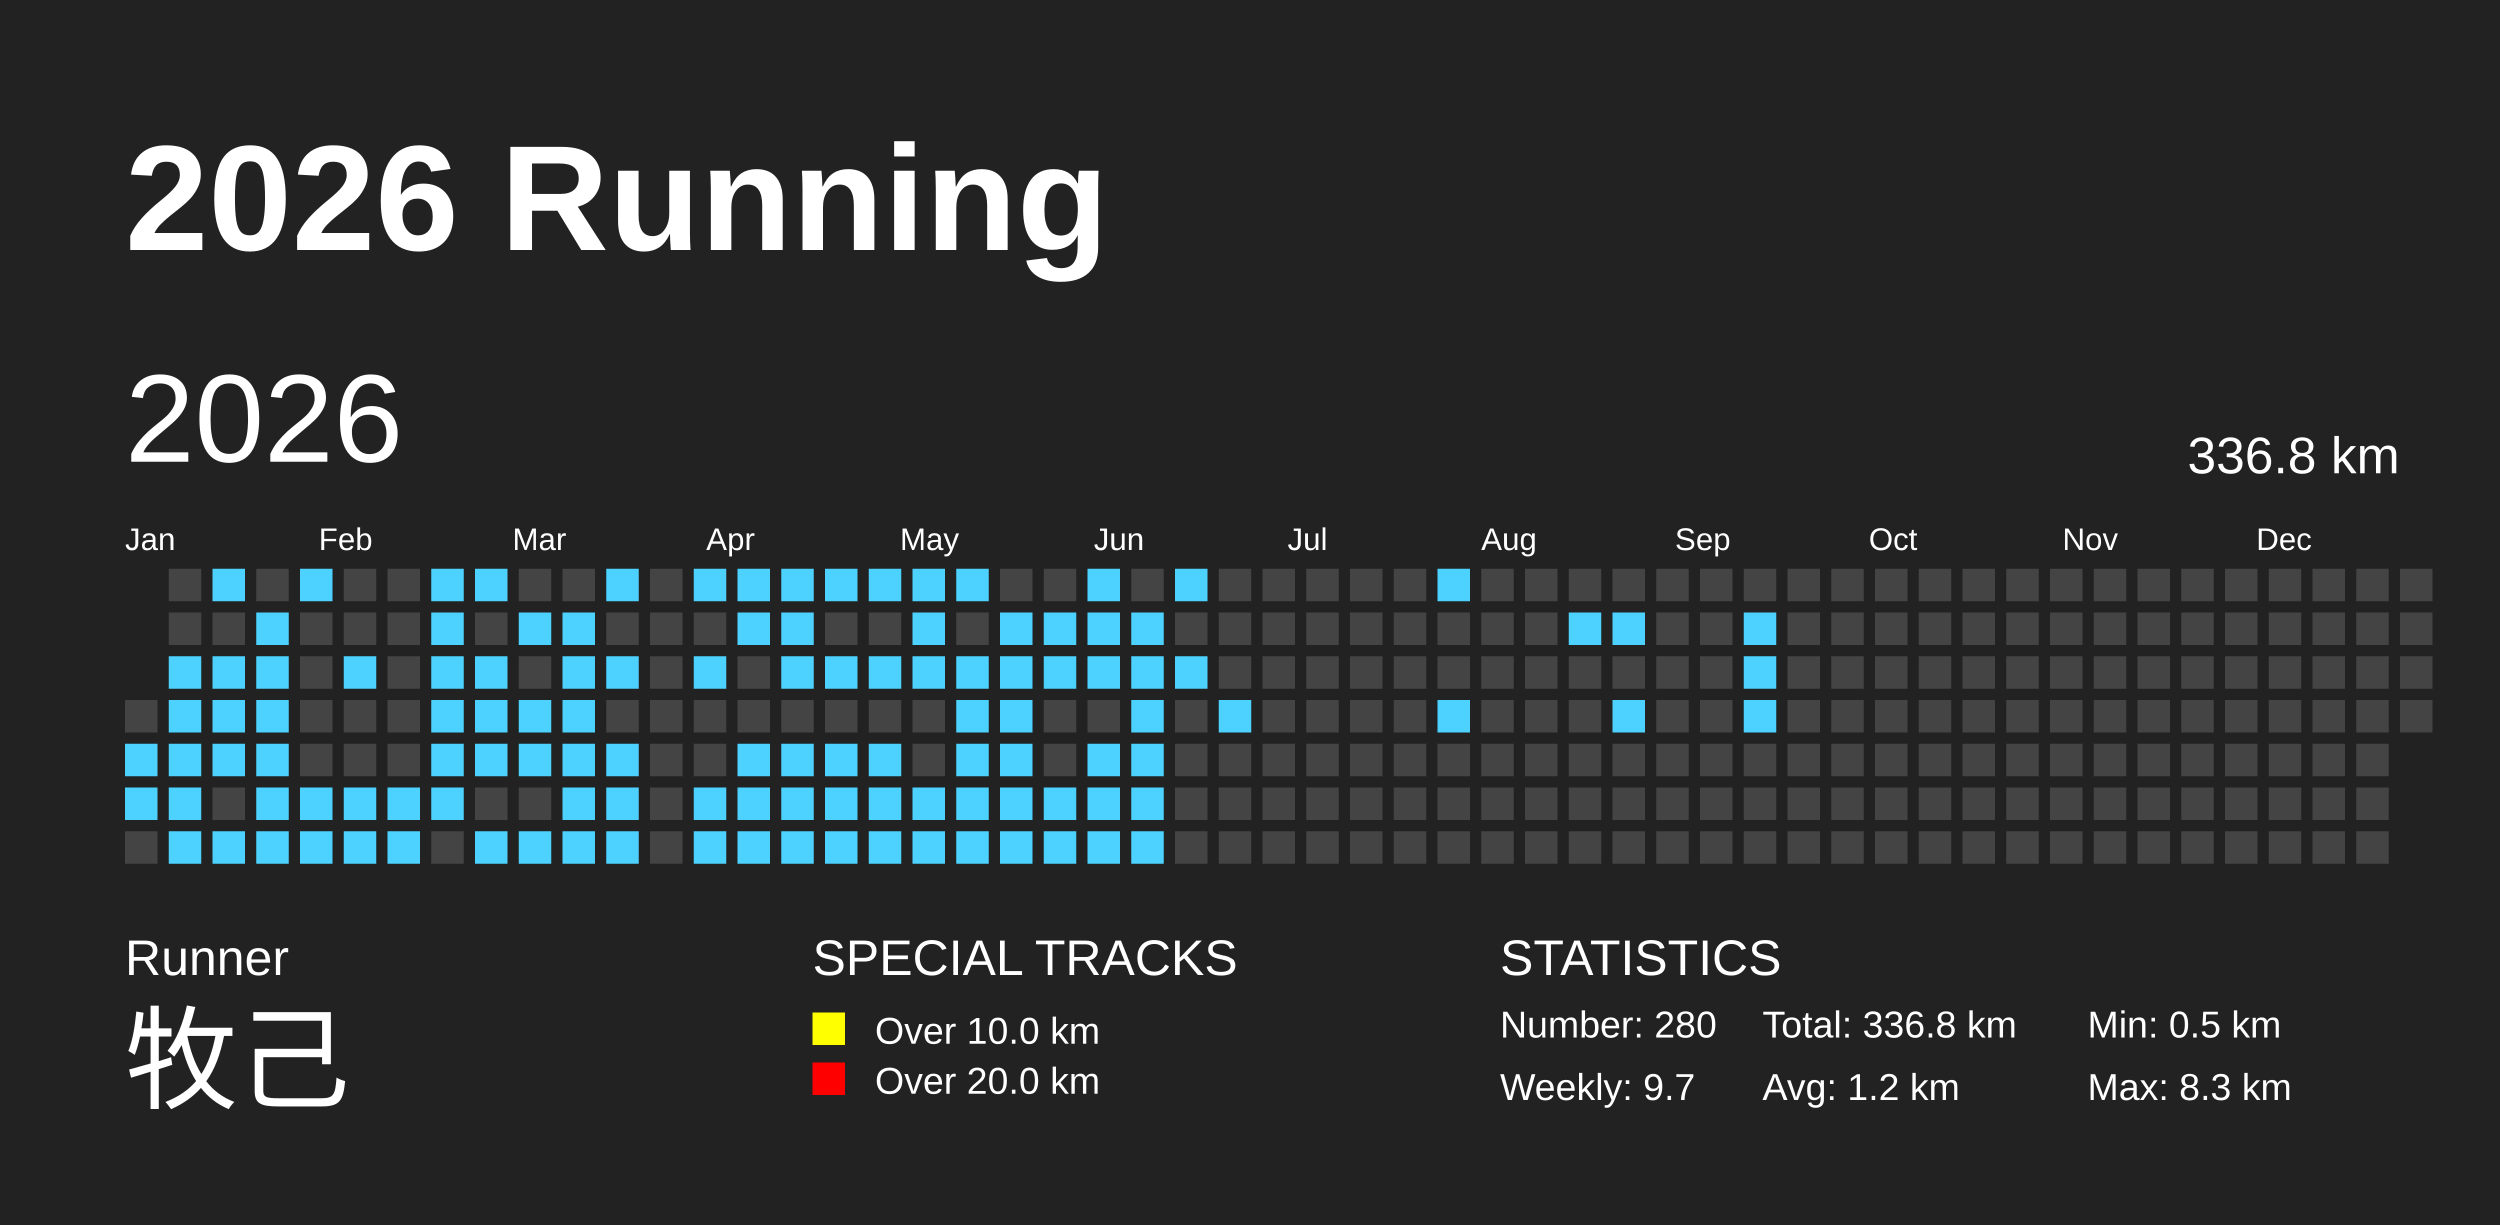
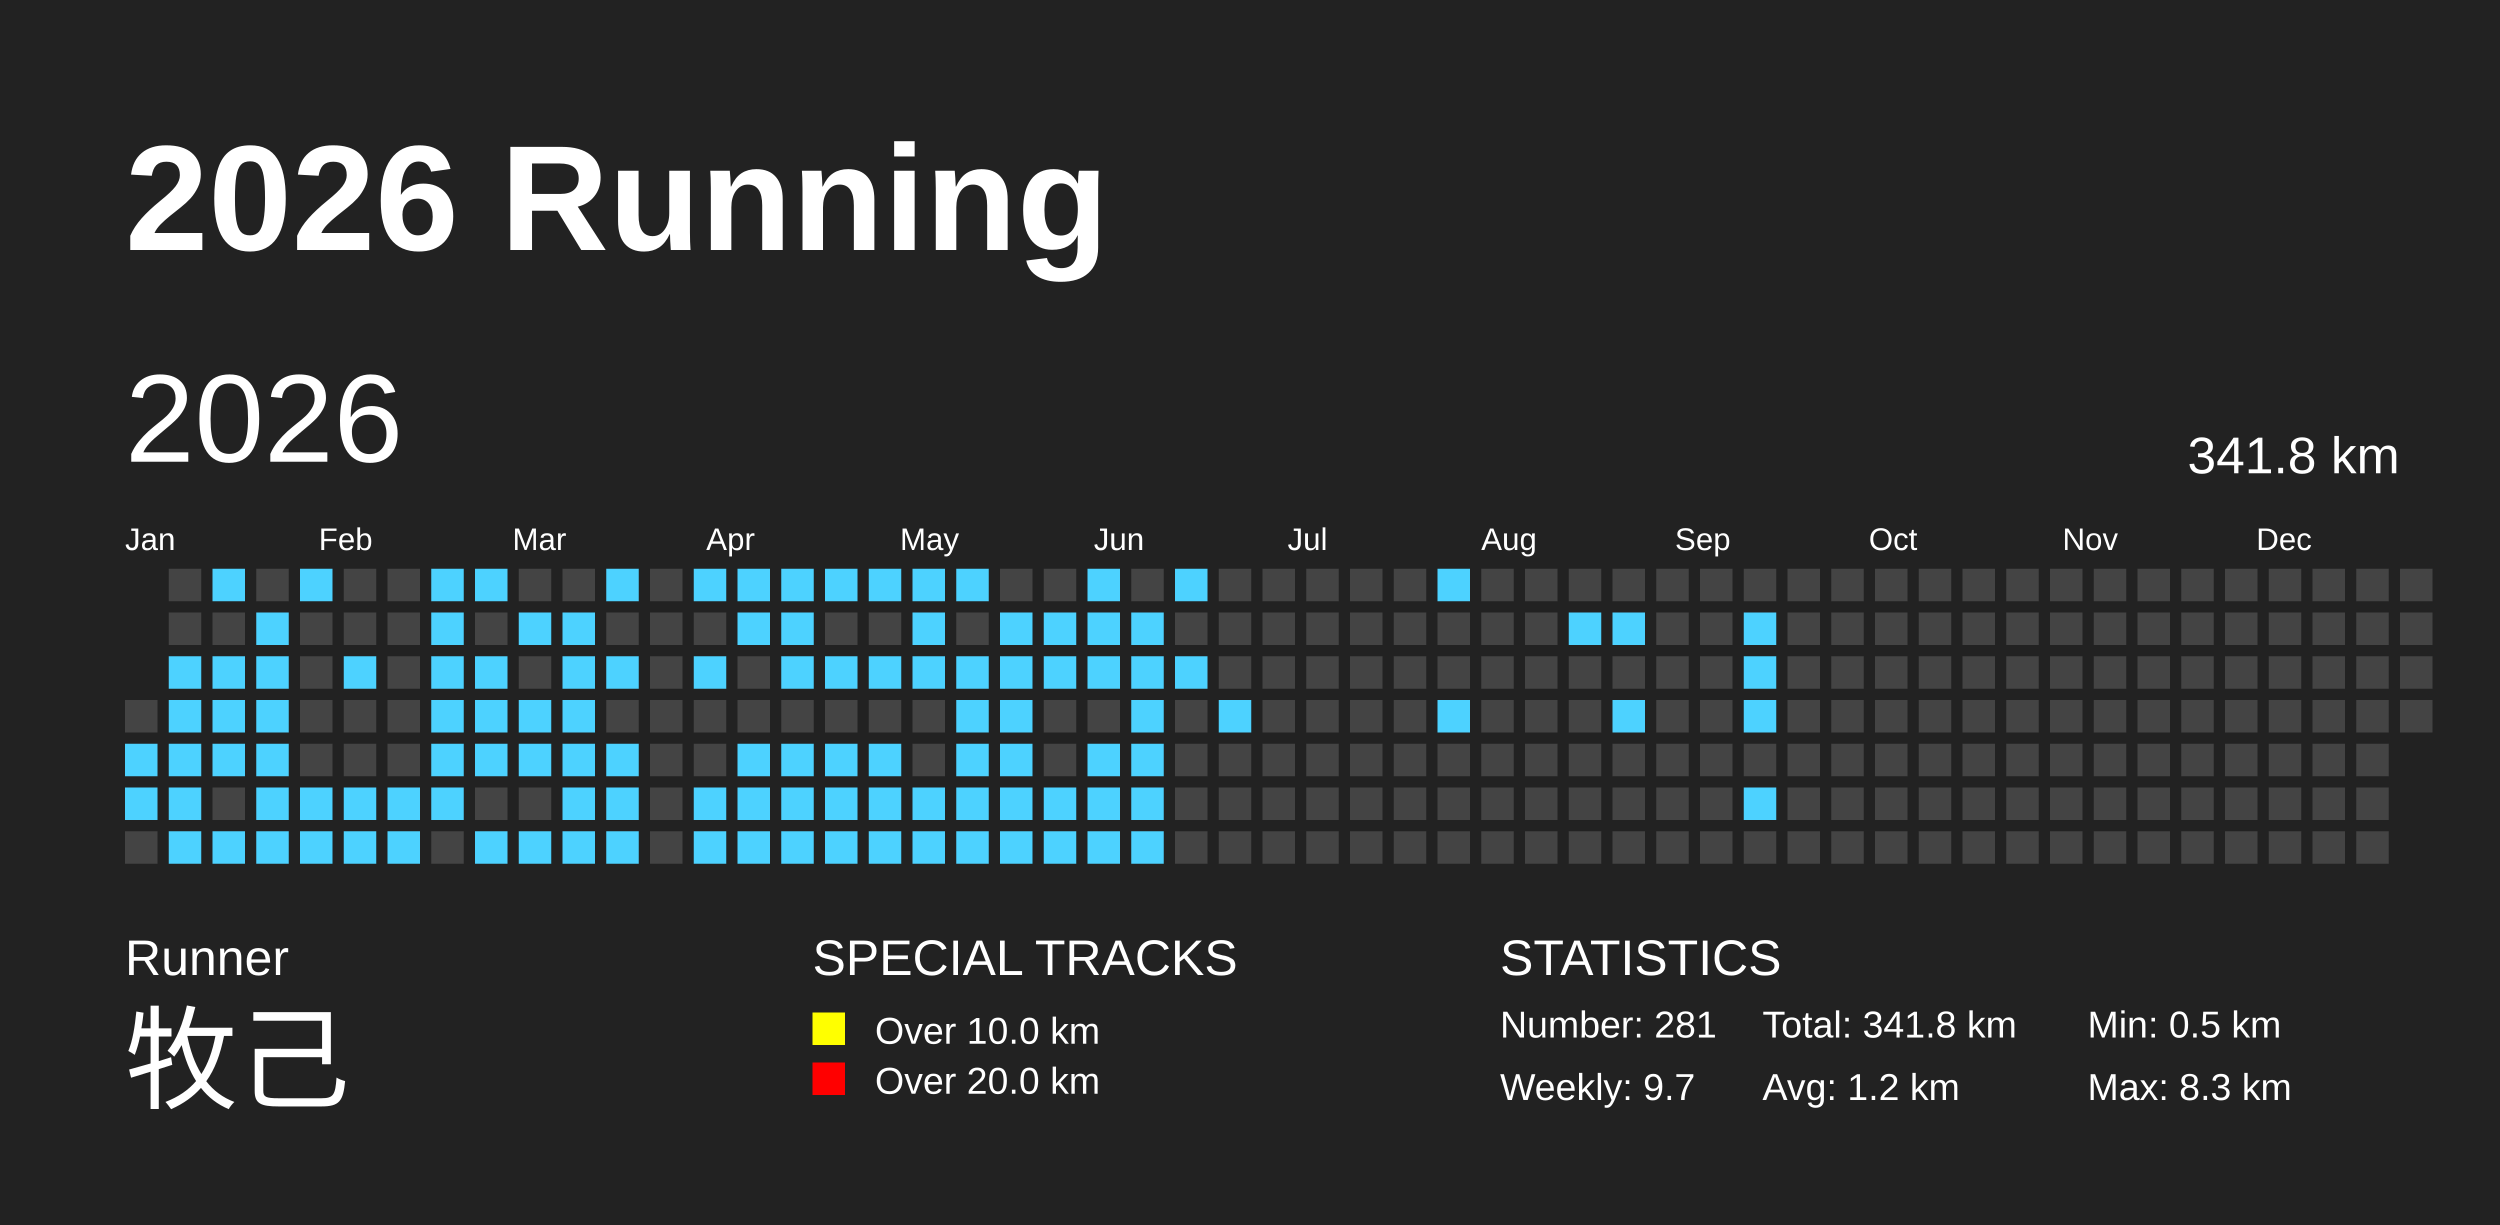
<svg xmlns="http://www.w3.org/2000/svg" baseProfile="full" height="98mm" version="1.1" viewBox="0,0,200,98" width="200mm">
  <defs>
    <pattern height="2" id="indoor-stripe" patternUnits="userSpaceOnUse" width="2">
      <line stroke="white" stroke-opacity="0.45" stroke-width="0.5" x1="0" x2="2" y1="2" y2="0" />
    </pattern>
  </defs>
  <rect fill="#222222" height="98" width="200" x="0" y="0" />
  <text fill="#FFFFFF" style="font-size:12px; font-family:Arial; font-weight:bold;" x="10" y="20">2026 Running</text>
  <text fill="#FFFFFF" style="font-size:4px; font-family:Arial" x="10" y="78">Runner</text>
  <text fill="#FFFFFF" style="font-size:9px; font-family:Arial" x="10" y="88">牧己</text>
  <text fill="#FFFFFF" style="font-size:4px; font-family:Arial" x="65" y="78">SPECIAL TRACKS</text>
  <rect fill="yellow" height="2.6" width="2.6" x="65" y="81" />
  <text fill="#FFFFFF" style="font-size:3px; font-family:Arial" x="70" y="83.5">Over 10.0 km</text>
  <rect fill="red" height="2.6" width="2.6" x="65" y="85" />
  <text fill="#FFFFFF" style="font-size:3px; font-family:Arial" x="70" y="87.5">Over 20.0 km</text>
  <text fill="#FFFFFF" style="font-size:4px; font-family:Arial" x="120" y="78">STATISTICS</text>
-   <text fill="#FFFFFF" style="font-size:3px; font-family:Arial" x="120" y="83">Number: 280</text>
+   <text fill="#FFFFFF" style="font-size:3px; font-family:Arial" x="120" y="83">Number: 281</text>
  <text fill="#FFFFFF" style="font-size:3px; font-family:Arial" x="120" y="88">Weekly: 9.7</text>
-   <text fill="#FFFFFF" style="font-size:3px; font-family:Arial" x="141" y="83">Total: 336.8 km</text>
+   <text fill="#FFFFFF" style="font-size:3px; font-family:Arial" x="141" y="83">Total: 341.8 km</text>
  <text fill="#FFFFFF" style="font-size:3px; font-family:Arial" x="141" y="88">Avg: 1.2 km</text>
  <text fill="#FFFFFF" style="font-size:3px; font-family:Arial" x="167" y="83">Min: 0.5 km</text>
  <text fill="#FFFFFF" style="font-size:3px; font-family:Arial" x="167" y="88">Max: 8.3 km</text>
  <text dominant-baseline="hanging" fill="#FFFFFF" style="font-size:10.0px; font-family:Arial;" x="10" y="30">2026</text>
-   <text dominant-baseline="hanging" fill="#FFFFFF" style="font-size:4.125px; font-family:Arial;" x="175" y="35">336.8 km</text>
+   <text dominant-baseline="hanging" fill="#FFFFFF" style="font-size:4.125px; font-family:Arial;" x="175" y="35">341.8 km</text>
  <text fill="#FFFFFF" style="font-size:2.5px; font-family:Arial" x="10.0" y="44">Jan</text>
  <text fill="#FFFFFF" style="font-size:2.5px; font-family:Arial" x="25.5" y="44">Feb</text>
  <text fill="#FFFFFF" style="font-size:2.5px; font-family:Arial" x="41.0" y="44">Mar</text>
  <text fill="#FFFFFF" style="font-size:2.5px; font-family:Arial" x="56.5" y="44">Apr</text>
  <text fill="#FFFFFF" style="font-size:2.5px; font-family:Arial" x="72.0" y="44">May</text>
  <text fill="#FFFFFF" style="font-size:2.5px; font-family:Arial" x="87.5" y="44">Jun</text>
  <text fill="#FFFFFF" style="font-size:2.5px; font-family:Arial" x="103.0" y="44">Jul</text>
  <text fill="#FFFFFF" style="font-size:2.5px; font-family:Arial" x="118.5" y="44">Aug</text>
  <text fill="#FFFFFF" style="font-size:2.5px; font-family:Arial" x="134.0" y="44">Sep</text>
  <text fill="#FFFFFF" style="font-size:2.5px; font-family:Arial" x="149.5" y="44">Oct</text>
  <text fill="#FFFFFF" style="font-size:2.5px; font-family:Arial" x="165.0" y="44">Nov</text>
  <text fill="#FFFFFF" style="font-size:2.5px; font-family:Arial" x="180.5" y="44">Dec</text>
  <rect fill="#444444" height="2.6" width="2.6" x="10.0" y="56.0" />
  <rect fill="#4DD2FF" height="2.6" width="2.6" x="10.0" y="59.5" />
  <rect fill="#4DD2FF" height="2.6" width="2.6" x="10.0" y="63.0" />
  <rect fill="#444444" height="2.6" width="2.6" x="10.0" y="66.5" />
  <rect fill="#444444" height="2.6" width="2.6" x="13.5" y="45.5" />
  <rect fill="#444444" height="2.6" width="2.6" x="13.5" y="49.0" />
  <rect fill="#4DD2FF" height="2.6" width="2.6" x="13.5" y="52.5" />
  <rect fill="#4DD2FF" height="2.6" width="2.6" x="13.5" y="56.0" />
  <rect fill="#4DD2FF" height="2.6" width="2.6" x="13.5" y="59.5" />
  <rect fill="#4DD2FF" height="2.6" width="2.6" x="13.5" y="63.0" />
  <rect fill="#4DD2FF" height="2.6" width="2.6" x="13.5" y="66.5" />
  <rect fill="#4DD2FF" height="2.6" width="2.6" x="17.0" y="45.5" />
  <rect fill="#444444" height="2.6" width="2.6" x="17.0" y="49.0" />
  <rect fill="#4DD2FF" height="2.6" width="2.6" x="17.0" y="52.5" />
  <rect fill="#4DD2FF" height="2.6" width="2.6" x="17.0" y="56.0" />
  <rect fill="#4DD2FF" height="2.6" width="2.6" x="17.0" y="59.5" />
  <rect fill="#444444" height="2.6" width="2.6" x="17.0" y="63.0" />
  <rect fill="#4DD2FF" height="2.6" width="2.6" x="17.0" y="66.5" />
  <rect fill="#444444" height="2.6" width="2.6" x="20.5" y="45.5" />
  <rect fill="#4DD2FF" height="2.6" width="2.6" x="20.5" y="49.0" />
  <rect fill="#4DD2FF" height="2.6" width="2.6" x="20.5" y="52.5" />
  <rect fill="#4DD2FF" height="2.6" width="2.6" x="20.5" y="56.0" />
  <rect fill="#4DD2FF" height="2.6" width="2.6" x="20.5" y="59.5" />
  <rect fill="#4DD2FF" height="2.6" width="2.6" x="20.5" y="63.0" />
  <rect fill="#4DD2FF" height="2.6" width="2.6" x="20.5" y="66.5" />
  <rect fill="#4DD2FF" height="2.6" width="2.6" x="24.0" y="45.5" />
  <rect fill="#444444" height="2.6" width="2.6" x="24.0" y="49.0" />
  <rect fill="#444444" height="2.6" width="2.6" x="24.0" y="52.5" />
  <rect fill="#444444" height="2.6" width="2.6" x="24.0" y="56.0" />
  <rect fill="#444444" height="2.6" width="2.6" x="24.0" y="59.5" />
  <rect fill="#4DD2FF" height="2.6" width="2.6" x="24.0" y="63.0" />
  <rect fill="#4DD2FF" height="2.6" width="2.6" x="24.0" y="66.5" />
  <rect fill="#444444" height="2.6" width="2.6" x="27.5" y="45.5" />
  <rect fill="#444444" height="2.6" width="2.6" x="27.5" y="49.0" />
  <rect fill="#4DD2FF" height="2.6" width="2.6" x="27.5" y="52.5" />
  <rect fill="#444444" height="2.6" width="2.6" x="27.5" y="56.0" />
  <rect fill="#444444" height="2.6" width="2.6" x="27.5" y="59.5" />
  <rect fill="#4DD2FF" height="2.6" width="2.6" x="27.5" y="63.0" />
  <rect fill="#4DD2FF" height="2.6" width="2.6" x="27.5" y="66.5" />
  <rect fill="#444444" height="2.6" width="2.6" x="31.0" y="45.5" />
  <rect fill="#444444" height="2.6" width="2.6" x="31.0" y="49.0" />
  <rect fill="#444444" height="2.6" width="2.6" x="31.0" y="52.5" />
  <rect fill="#444444" height="2.6" width="2.6" x="31.0" y="56.0" />
  <rect fill="#444444" height="2.6" width="2.6" x="31.0" y="59.5" />
  <rect fill="#4DD2FF" height="2.6" width="2.6" x="31.0" y="63.0" />
  <rect fill="#4DD2FF" height="2.6" width="2.6" x="31.0" y="66.5" />
  <rect fill="#4DD2FF" height="2.6" width="2.6" x="34.5" y="45.5" />
  <rect fill="#4DD2FF" height="2.6" width="2.6" x="34.5" y="49.0" />
  <rect fill="#4DD2FF" height="2.6" width="2.6" x="34.5" y="52.5" />
  <rect fill="#4DD2FF" height="2.6" width="2.6" x="34.5" y="56.0" />
  <rect fill="#4DD2FF" height="2.6" width="2.6" x="34.5" y="59.5" />
  <rect fill="#4DD2FF" height="2.6" width="2.6" x="34.5" y="63.0" />
  <rect fill="#444444" height="2.6" width="2.6" x="34.5" y="66.5" />
  <rect fill="#4DD2FF" height="2.6" width="2.6" x="38.0" y="45.5" />
  <rect fill="#444444" height="2.6" width="2.6" x="38.0" y="49.0" />
  <rect fill="#4DD2FF" height="2.6" width="2.6" x="38.0" y="52.5" />
  <rect fill="#4DD2FF" height="2.6" width="2.6" x="38.0" y="56.0" />
  <rect fill="#4DD2FF" height="2.6" width="2.6" x="38.0" y="59.5" />
  <rect fill="#444444" height="2.6" width="2.6" x="38.0" y="63.0" />
  <rect fill="#4DD2FF" height="2.6" width="2.6" x="38.0" y="66.5" />
  <rect fill="#444444" height="2.6" width="2.6" x="41.5" y="45.5" />
  <rect fill="#4DD2FF" height="2.6" width="2.6" x="41.5" y="49.0" />
  <rect fill="#444444" height="2.6" width="2.6" x="41.5" y="52.5" />
  <rect fill="#4DD2FF" height="2.6" width="2.6" x="41.5" y="56.0" />
  <rect fill="#4DD2FF" height="2.6" width="2.6" x="41.5" y="59.5" />
  <rect fill="#444444" height="2.6" width="2.6" x="41.5" y="63.0" />
  <rect fill="#4DD2FF" height="2.6" width="2.6" x="41.5" y="66.5" />
  <rect fill="#444444" height="2.6" width="2.6" x="45.0" y="45.5" />
  <rect fill="#4DD2FF" height="2.6" width="2.6" x="45.0" y="49.0" />
  <rect fill="#4DD2FF" height="2.6" width="2.6" x="45.0" y="52.5" />
  <rect fill="#4DD2FF" height="2.6" width="2.6" x="45.0" y="56.0" />
  <rect fill="#4DD2FF" height="2.6" width="2.6" x="45.0" y="59.5" />
  <rect fill="#4DD2FF" height="2.6" width="2.6" x="45.0" y="63.0" />
  <rect fill="#4DD2FF" height="2.6" width="2.6" x="45.0" y="66.5" />
  <rect fill="#4DD2FF" height="2.6" width="2.6" x="48.5" y="45.5" />
  <rect fill="#444444" height="2.6" width="2.6" x="48.5" y="49.0" />
  <rect fill="#4DD2FF" height="2.6" width="2.6" x="48.5" y="52.5" />
  <rect fill="#444444" height="2.6" width="2.6" x="48.5" y="56.0" />
  <rect fill="#4DD2FF" height="2.6" width="2.6" x="48.5" y="59.5" />
  <rect fill="#4DD2FF" height="2.6" width="2.6" x="48.5" y="63.0" />
  <rect fill="#4DD2FF" height="2.6" width="2.6" x="48.5" y="66.5" />
  <rect fill="#444444" height="2.6" width="2.6" x="52.0" y="45.5" />
  <rect fill="#444444" height="2.6" width="2.6" x="52.0" y="49.0" />
  <rect fill="#444444" height="2.6" width="2.6" x="52.0" y="52.5" />
  <rect fill="#444444" height="2.6" width="2.6" x="52.0" y="56.0" />
  <rect fill="#444444" height="2.6" width="2.6" x="52.0" y="59.5" />
  <rect fill="#444444" height="2.6" width="2.6" x="52.0" y="63.0" />
  <rect fill="#444444" height="2.6" width="2.6" x="52.0" y="66.5" />
  <rect fill="#4DD2FF" height="2.6" width="2.6" x="55.5" y="45.5" />
  <rect fill="#444444" height="2.6" width="2.6" x="55.5" y="49.0" />
  <rect fill="#4DD2FF" height="2.6" width="2.6" x="55.5" y="52.5" />
  <rect fill="#444444" height="2.6" width="2.6" x="55.5" y="56.0" />
  <rect fill="#444444" height="2.6" width="2.6" x="55.5" y="59.5" />
  <rect fill="#4DD2FF" height="2.6" width="2.6" x="55.5" y="63.0" />
  <rect fill="#4DD2FF" height="2.6" width="2.6" x="55.5" y="66.5" />
  <rect fill="#4DD2FF" height="2.6" width="2.6" x="59.0" y="45.5" />
  <rect fill="#4DD2FF" height="2.6" width="2.6" x="59.0" y="49.0" />
  <rect fill="#444444" height="2.6" width="2.6" x="59.0" y="52.5" />
  <rect fill="#444444" height="2.6" width="2.6" x="59.0" y="56.0" />
  <rect fill="#4DD2FF" height="2.6" width="2.6" x="59.0" y="59.5" />
  <rect fill="#4DD2FF" height="2.6" width="2.6" x="59.0" y="63.0" />
  <rect fill="#4DD2FF" height="2.6" width="2.6" x="59.0" y="66.5" />
  <rect fill="#4DD2FF" height="2.6" width="2.6" x="62.5" y="45.5" />
  <rect fill="#4DD2FF" height="2.6" width="2.6" x="62.5" y="49.0" />
  <rect fill="#4DD2FF" height="2.6" width="2.6" x="62.5" y="52.5" />
  <rect fill="#444444" height="2.6" width="2.6" x="62.5" y="56.0" />
  <rect fill="#4DD2FF" height="2.6" width="2.6" x="62.5" y="59.5" />
  <rect fill="#4DD2FF" height="2.6" width="2.6" x="62.5" y="63.0" />
  <rect fill="#4DD2FF" height="2.6" width="2.6" x="62.5" y="66.5" />
  <rect fill="#4DD2FF" height="2.6" width="2.6" x="66.0" y="45.5" />
  <rect fill="#444444" height="2.6" width="2.6" x="66.0" y="49.0" />
  <rect fill="#4DD2FF" height="2.6" width="2.6" x="66.0" y="52.5" />
  <rect fill="#444444" height="2.6" width="2.6" x="66.0" y="56.0" />
  <rect fill="#4DD2FF" height="2.6" width="2.6" x="66.0" y="59.5" />
  <rect fill="#4DD2FF" height="2.6" width="2.6" x="66.0" y="63.0" />
  <rect fill="#4DD2FF" height="2.6" width="2.6" x="66.0" y="66.5" />
  <rect fill="#4DD2FF" height="2.6" width="2.6" x="69.5" y="45.5" />
  <rect fill="#444444" height="2.6" width="2.6" x="69.5" y="49.0" />
  <rect fill="#4DD2FF" height="2.6" width="2.6" x="69.5" y="52.5" />
  <rect fill="#444444" height="2.6" width="2.6" x="69.5" y="56.0" />
  <rect fill="#4DD2FF" height="2.6" width="2.6" x="69.5" y="59.5" />
  <rect fill="#4DD2FF" height="2.6" width="2.6" x="69.5" y="63.0" />
  <rect fill="#4DD2FF" height="2.6" width="2.6" x="69.5" y="66.5" />
  <rect fill="#4DD2FF" height="2.6" width="2.6" x="73.0" y="45.5" />
  <rect fill="#4DD2FF" height="2.6" width="2.6" x="73.0" y="49.0" />
  <rect fill="#4DD2FF" height="2.6" width="2.6" x="73.0" y="52.5" />
  <rect fill="#444444" height="2.6" width="2.6" x="73.0" y="56.0" />
  <rect fill="#444444" height="2.6" width="2.6" x="73.0" y="59.5" />
  <rect fill="#4DD2FF" height="2.6" width="2.6" x="73.0" y="63.0" />
  <rect fill="#4DD2FF" height="2.6" width="2.6" x="73.0" y="66.5" />
  <rect fill="#4DD2FF" height="2.6" width="2.6" x="76.5" y="45.5" />
  <rect fill="#444444" height="2.6" width="2.6" x="76.5" y="49.0" />
  <rect fill="#4DD2FF" height="2.6" width="2.6" x="76.5" y="52.5" />
  <rect fill="#4DD2FF" height="2.6" width="2.6" x="76.5" y="56.0" />
  <rect fill="#4DD2FF" height="2.6" width="2.6" x="76.5" y="59.5" />
  <rect fill="#4DD2FF" height="2.6" width="2.6" x="76.5" y="63.0" />
  <rect fill="#4DD2FF" height="2.6" width="2.6" x="76.5" y="66.5" />
  <rect fill="#444444" height="2.6" width="2.6" x="80.0" y="45.5" />
  <rect fill="#4DD2FF" height="2.6" width="2.6" x="80.0" y="49.0" />
  <rect fill="#4DD2FF" height="2.6" width="2.6" x="80.0" y="52.5" />
  <rect fill="#4DD2FF" height="2.6" width="2.6" x="80.0" y="56.0" />
  <rect fill="#4DD2FF" height="2.6" width="2.6" x="80.0" y="59.5" />
  <rect fill="#4DD2FF" height="2.6" width="2.6" x="80.0" y="63.0" />
  <rect fill="#4DD2FF" height="2.6" width="2.6" x="80.0" y="66.5" />
  <rect fill="#444444" height="2.6" width="2.6" x="83.5" y="45.5" />
  <rect fill="#4DD2FF" height="2.6" width="2.6" x="83.5" y="49.0" />
  <rect fill="#4DD2FF" height="2.6" width="2.6" x="83.5" y="52.5" />
  <rect fill="#444444" height="2.6" width="2.6" x="83.5" y="56.0" />
  <rect fill="#444444" height="2.6" width="2.6" x="83.5" y="59.5" />
  <rect fill="#4DD2FF" height="2.6" width="2.6" x="83.5" y="63.0" />
  <rect fill="#4DD2FF" height="2.6" width="2.6" x="83.5" y="66.5" />
  <rect fill="#4DD2FF" height="2.6" width="2.6" x="87.0" y="45.5" />
  <rect fill="#4DD2FF" height="2.6" width="2.6" x="87.0" y="49.0" />
  <rect fill="#4DD2FF" height="2.6" width="2.6" x="87.0" y="52.5" />
  <rect fill="#444444" height="2.6" width="2.6" x="87.0" y="56.0" />
  <rect fill="#4DD2FF" height="2.6" width="2.6" x="87.0" y="59.5" />
  <rect fill="#4DD2FF" height="2.6" width="2.6" x="87.0" y="63.0" />
  <rect fill="#4DD2FF" height="2.6" width="2.6" x="87.0" y="66.5" />
  <rect fill="#444444" height="2.6" width="2.6" x="90.5" y="45.5" />
  <rect fill="#4DD2FF" height="2.6" width="2.6" x="90.5" y="49.0" />
  <rect fill="#4DD2FF" height="2.6" width="2.6" x="90.5" y="52.5" />
  <rect fill="#4DD2FF" height="2.6" width="2.6" x="90.5" y="56.0" />
  <rect fill="#4DD2FF" height="2.6" width="2.6" x="90.5" y="59.5" />
  <rect fill="#4DD2FF" height="2.6" width="2.6" x="90.5" y="63.0" />
  <rect fill="#4DD2FF" height="2.6" width="2.6" x="90.5" y="66.5" />
  <rect fill="#4DD2FF" height="2.6" width="2.6" x="94.0" y="45.5" />
  <rect fill="#444444" height="2.6" width="2.6" x="94.0" y="49.0" />
  <rect fill="#4DD2FF" height="2.6" width="2.6" x="94.0" y="52.5" />
  <rect fill="#444444" height="2.6" width="2.6" x="94.0" y="56.0" />
  <rect fill="#444444" height="2.6" width="2.6" x="94.0" y="59.5" />
  <rect fill="#444444" height="2.6" width="2.6" x="94.0" y="63.0" />
  <rect fill="#444444" height="2.6" width="2.6" x="94.0" y="66.5" />
  <rect fill="#444444" height="2.6" width="2.6" x="97.5" y="45.5" />
  <rect fill="#444444" height="2.6" width="2.6" x="97.5" y="49.0" />
  <rect fill="#444444" height="2.6" width="2.6" x="97.5" y="52.5" />
  <rect fill="#4DD2FF" height="2.6" width="2.6" x="97.5" y="56.0" />
  <rect fill="#444444" height="2.6" width="2.6" x="97.5" y="59.5" />
  <rect fill="#444444" height="2.6" width="2.6" x="97.5" y="63.0" />
  <rect fill="#444444" height="2.6" width="2.6" x="97.5" y="66.5" />
  <rect fill="#444444" height="2.6" width="2.6" x="101.0" y="45.5" />
  <rect fill="#444444" height="2.6" width="2.6" x="101.0" y="49.0" />
  <rect fill="#444444" height="2.6" width="2.6" x="101.0" y="52.5" />
  <rect fill="#444444" height="2.6" width="2.6" x="101.0" y="56.0" />
  <rect fill="#444444" height="2.6" width="2.6" x="101.0" y="59.5" />
  <rect fill="#444444" height="2.6" width="2.6" x="101.0" y="63.0" />
  <rect fill="#444444" height="2.6" width="2.6" x="101.0" y="66.5" />
  <rect fill="#444444" height="2.6" width="2.6" x="104.5" y="45.5" />
  <rect fill="#444444" height="2.6" width="2.6" x="104.5" y="49.0" />
  <rect fill="#444444" height="2.6" width="2.6" x="104.5" y="52.5" />
  <rect fill="#444444" height="2.6" width="2.6" x="104.5" y="56.0" />
  <rect fill="#444444" height="2.6" width="2.6" x="104.5" y="59.5" />
  <rect fill="#444444" height="2.6" width="2.6" x="104.5" y="63.0" />
  <rect fill="#444444" height="2.6" width="2.6" x="104.5" y="66.5" />
  <rect fill="#444444" height="2.6" width="2.6" x="108.0" y="45.5" />
  <rect fill="#444444" height="2.6" width="2.6" x="108.0" y="49.0" />
  <rect fill="#444444" height="2.6" width="2.6" x="108.0" y="52.5" />
  <rect fill="#444444" height="2.6" width="2.6" x="108.0" y="56.0" />
  <rect fill="#444444" height="2.6" width="2.6" x="108.0" y="59.5" />
  <rect fill="#444444" height="2.6" width="2.6" x="108.0" y="63.0" />
  <rect fill="#444444" height="2.6" width="2.6" x="108.0" y="66.5" />
  <rect fill="#444444" height="2.6" width="2.6" x="111.5" y="45.5" />
  <rect fill="#444444" height="2.6" width="2.6" x="111.5" y="49.0" />
  <rect fill="#444444" height="2.6" width="2.6" x="111.5" y="52.5" />
  <rect fill="#444444" height="2.6" width="2.6" x="111.5" y="56.0" />
  <rect fill="#444444" height="2.6" width="2.6" x="111.5" y="59.5" />
  <rect fill="#444444" height="2.6" width="2.6" x="111.5" y="63.0" />
  <rect fill="#444444" height="2.6" width="2.6" x="111.5" y="66.5" />
  <rect fill="#4DD2FF" height="2.6" width="2.6" x="115.0" y="45.5" />
  <rect fill="#444444" height="2.6" width="2.6" x="115.0" y="49.0" />
  <rect fill="#444444" height="2.6" width="2.6" x="115.0" y="52.5" />
  <rect fill="#4DD2FF" height="2.6" width="2.6" x="115.0" y="56.0" />
  <rect fill="#444444" height="2.6" width="2.6" x="115.0" y="59.5" />
  <rect fill="#444444" height="2.6" width="2.6" x="115.0" y="63.0" />
  <rect fill="#444444" height="2.6" width="2.6" x="115.0" y="66.5" />
  <rect fill="#444444" height="2.6" width="2.6" x="118.5" y="45.5" />
  <rect fill="#444444" height="2.6" width="2.6" x="118.5" y="49.0" />
  <rect fill="#444444" height="2.6" width="2.6" x="118.5" y="52.5" />
  <rect fill="#444444" height="2.6" width="2.6" x="118.5" y="56.0" />
  <rect fill="#444444" height="2.6" width="2.6" x="118.5" y="59.5" />
  <rect fill="#444444" height="2.6" width="2.6" x="118.5" y="63.0" />
  <rect fill="#444444" height="2.6" width="2.6" x="118.5" y="66.5" />
  <rect fill="#444444" height="2.6" width="2.6" x="122.0" y="45.5" />
  <rect fill="#444444" height="2.6" width="2.6" x="122.0" y="49.0" />
  <rect fill="#444444" height="2.6" width="2.6" x="122.0" y="52.5" />
  <rect fill="#444444" height="2.6" width="2.6" x="122.0" y="56.0" />
  <rect fill="#444444" height="2.6" width="2.6" x="122.0" y="59.5" />
  <rect fill="#444444" height="2.6" width="2.6" x="122.0" y="63.0" />
  <rect fill="#444444" height="2.6" width="2.6" x="122.0" y="66.5" />
  <rect fill="#444444" height="2.6" width="2.6" x="125.5" y="45.5" />
  <rect fill="#4DD2FF" height="2.6" width="2.6" x="125.5" y="49.0" />
  <rect fill="#444444" height="2.6" width="2.6" x="125.5" y="52.5" />
  <rect fill="#444444" height="2.6" width="2.6" x="125.5" y="56.0" />
  <rect fill="#444444" height="2.6" width="2.6" x="125.5" y="59.5" />
  <rect fill="#444444" height="2.6" width="2.6" x="125.5" y="63.0" />
  <rect fill="#444444" height="2.6" width="2.6" x="125.5" y="66.5" />
  <rect fill="#444444" height="2.6" width="2.6" x="129.0" y="45.5" />
  <rect fill="#4DD2FF" height="2.6" width="2.6" x="129.0" y="49.0" />
  <rect fill="#444444" height="2.6" width="2.6" x="129.0" y="52.5" />
  <rect fill="#4DD2FF" height="2.6" width="2.6" x="129.0" y="56.0" />
  <rect fill="#444444" height="2.6" width="2.6" x="129.0" y="59.5" />
  <rect fill="#444444" height="2.6" width="2.6" x="129.0" y="63.0" />
  <rect fill="#444444" height="2.6" width="2.6" x="129.0" y="66.5" />
  <rect fill="#444444" height="2.6" width="2.6" x="132.5" y="45.5" />
  <rect fill="#444444" height="2.6" width="2.6" x="132.5" y="49.0" />
  <rect fill="#444444" height="2.6" width="2.6" x="132.5" y="52.5" />
  <rect fill="#444444" height="2.6" width="2.6" x="132.5" y="56.0" />
  <rect fill="#444444" height="2.6" width="2.6" x="132.5" y="59.5" />
  <rect fill="#444444" height="2.6" width="2.6" x="132.5" y="63.0" />
  <rect fill="#444444" height="2.6" width="2.6" x="132.5" y="66.5" />
  <rect fill="#444444" height="2.6" width="2.6" x="136.0" y="45.5" />
  <rect fill="#444444" height="2.6" width="2.6" x="136.0" y="49.0" />
  <rect fill="#444444" height="2.6" width="2.6" x="136.0" y="52.5" />
  <rect fill="#444444" height="2.6" width="2.6" x="136.0" y="56.0" />
  <rect fill="#444444" height="2.6" width="2.6" x="136.0" y="59.5" />
  <rect fill="#444444" height="2.6" width="2.6" x="136.0" y="63.0" />
  <rect fill="#444444" height="2.6" width="2.6" x="136.0" y="66.5" />
  <rect fill="#444444" height="2.6" width="2.6" x="139.5" y="45.5" />
  <rect fill="#4DD2FF" height="2.6" width="2.6" x="139.5" y="49.0" />
  <rect fill="#4DD2FF" height="2.6" width="2.6" x="139.5" y="52.5" />
  <rect fill="#4DD2FF" height="2.6" width="2.6" x="139.5" y="56.0" />
  <rect fill="#444444" height="2.6" width="2.6" x="139.5" y="59.5" />
-   <rect fill="#444444" height="2.6" width="2.6" x="139.5" y="63.0" />
+   <rect fill="#4DD2FF" height="2.6" width="2.6" x="139.5" y="63.0" />
  <rect fill="#444444" height="2.6" width="2.6" x="139.5" y="66.5" />
  <rect fill="#444444" height="2.6" width="2.6" x="143.0" y="45.5" />
  <rect fill="#444444" height="2.6" width="2.6" x="143.0" y="49.0" />
  <rect fill="#444444" height="2.6" width="2.6" x="143.0" y="52.5" />
  <rect fill="#444444" height="2.6" width="2.6" x="143.0" y="56.0" />
  <rect fill="#444444" height="2.6" width="2.6" x="143.0" y="59.5" />
  <rect fill="#444444" height="2.6" width="2.6" x="143.0" y="63.0" />
  <rect fill="#444444" height="2.6" width="2.6" x="143.0" y="66.5" />
  <rect fill="#444444" height="2.6" width="2.6" x="146.5" y="45.5" />
  <rect fill="#444444" height="2.6" width="2.6" x="146.5" y="49.0" />
  <rect fill="#444444" height="2.6" width="2.6" x="146.5" y="52.5" />
  <rect fill="#444444" height="2.6" width="2.6" x="146.5" y="56.0" />
  <rect fill="#444444" height="2.6" width="2.6" x="146.5" y="59.5" />
  <rect fill="#444444" height="2.6" width="2.6" x="146.5" y="63.0" />
  <rect fill="#444444" height="2.6" width="2.6" x="146.5" y="66.5" />
  <rect fill="#444444" height="2.6" width="2.6" x="150.0" y="45.5" />
  <rect fill="#444444" height="2.6" width="2.6" x="150.0" y="49.0" />
  <rect fill="#444444" height="2.6" width="2.6" x="150.0" y="52.5" />
  <rect fill="#444444" height="2.6" width="2.6" x="150.0" y="56.0" />
  <rect fill="#444444" height="2.6" width="2.6" x="150.0" y="59.5" />
  <rect fill="#444444" height="2.6" width="2.6" x="150.0" y="63.0" />
  <rect fill="#444444" height="2.6" width="2.6" x="150.0" y="66.5" />
  <rect fill="#444444" height="2.6" width="2.6" x="153.5" y="45.5" />
  <rect fill="#444444" height="2.6" width="2.6" x="153.5" y="49.0" />
  <rect fill="#444444" height="2.6" width="2.6" x="153.5" y="52.5" />
  <rect fill="#444444" height="2.6" width="2.6" x="153.5" y="56.0" />
  <rect fill="#444444" height="2.6" width="2.6" x="153.5" y="59.5" />
  <rect fill="#444444" height="2.6" width="2.6" x="153.5" y="63.0" />
  <rect fill="#444444" height="2.6" width="2.6" x="153.5" y="66.5" />
  <rect fill="#444444" height="2.6" width="2.6" x="157.0" y="45.5" />
  <rect fill="#444444" height="2.6" width="2.6" x="157.0" y="49.0" />
  <rect fill="#444444" height="2.6" width="2.6" x="157.0" y="52.5" />
  <rect fill="#444444" height="2.6" width="2.6" x="157.0" y="56.0" />
  <rect fill="#444444" height="2.6" width="2.6" x="157.0" y="59.5" />
  <rect fill="#444444" height="2.6" width="2.6" x="157.0" y="63.0" />
  <rect fill="#444444" height="2.6" width="2.6" x="157.0" y="66.5" />
  <rect fill="#444444" height="2.6" width="2.6" x="160.5" y="45.5" />
  <rect fill="#444444" height="2.6" width="2.6" x="160.5" y="49.0" />
  <rect fill="#444444" height="2.6" width="2.6" x="160.5" y="52.5" />
  <rect fill="#444444" height="2.6" width="2.6" x="160.5" y="56.0" />
  <rect fill="#444444" height="2.6" width="2.6" x="160.5" y="59.5" />
  <rect fill="#444444" height="2.6" width="2.6" x="160.5" y="63.0" />
  <rect fill="#444444" height="2.6" width="2.6" x="160.5" y="66.5" />
  <rect fill="#444444" height="2.6" width="2.6" x="164.0" y="45.5" />
  <rect fill="#444444" height="2.6" width="2.6" x="164.0" y="49.0" />
  <rect fill="#444444" height="2.6" width="2.6" x="164.0" y="52.5" />
  <rect fill="#444444" height="2.6" width="2.6" x="164.0" y="56.0" />
  <rect fill="#444444" height="2.6" width="2.6" x="164.0" y="59.5" />
  <rect fill="#444444" height="2.6" width="2.6" x="164.0" y="63.0" />
  <rect fill="#444444" height="2.6" width="2.6" x="164.0" y="66.5" />
  <rect fill="#444444" height="2.6" width="2.6" x="167.5" y="45.5" />
  <rect fill="#444444" height="2.6" width="2.6" x="167.5" y="49.0" />
  <rect fill="#444444" height="2.6" width="2.6" x="167.5" y="52.5" />
  <rect fill="#444444" height="2.6" width="2.6" x="167.5" y="56.0" />
  <rect fill="#444444" height="2.6" width="2.6" x="167.5" y="59.5" />
  <rect fill="#444444" height="2.6" width="2.6" x="167.5" y="63.0" />
  <rect fill="#444444" height="2.6" width="2.6" x="167.5" y="66.5" />
  <rect fill="#444444" height="2.6" width="2.6" x="171.0" y="45.5" />
  <rect fill="#444444" height="2.6" width="2.6" x="171.0" y="49.0" />
  <rect fill="#444444" height="2.6" width="2.6" x="171.0" y="52.5" />
  <rect fill="#444444" height="2.6" width="2.6" x="171.0" y="56.0" />
  <rect fill="#444444" height="2.6" width="2.6" x="171.0" y="59.5" />
  <rect fill="#444444" height="2.6" width="2.6" x="171.0" y="63.0" />
  <rect fill="#444444" height="2.6" width="2.6" x="171.0" y="66.5" />
  <rect fill="#444444" height="2.6" width="2.6" x="174.5" y="45.5" />
  <rect fill="#444444" height="2.6" width="2.6" x="174.5" y="49.0" />
  <rect fill="#444444" height="2.6" width="2.6" x="174.5" y="52.5" />
  <rect fill="#444444" height="2.6" width="2.6" x="174.5" y="56.0" />
  <rect fill="#444444" height="2.6" width="2.6" x="174.5" y="59.5" />
  <rect fill="#444444" height="2.6" width="2.6" x="174.5" y="63.0" />
  <rect fill="#444444" height="2.6" width="2.6" x="174.5" y="66.5" />
  <rect fill="#444444" height="2.6" width="2.6" x="178.0" y="45.5" />
  <rect fill="#444444" height="2.6" width="2.6" x="178.0" y="49.0" />
  <rect fill="#444444" height="2.6" width="2.6" x="178.0" y="52.5" />
  <rect fill="#444444" height="2.6" width="2.6" x="178.0" y="56.0" />
  <rect fill="#444444" height="2.6" width="2.6" x="178.0" y="59.5" />
  <rect fill="#444444" height="2.6" width="2.6" x="178.0" y="63.0" />
  <rect fill="#444444" height="2.6" width="2.6" x="178.0" y="66.5" />
  <rect fill="#444444" height="2.6" width="2.6" x="181.5" y="45.5" />
  <rect fill="#444444" height="2.6" width="2.6" x="181.5" y="49.0" />
  <rect fill="#444444" height="2.6" width="2.6" x="181.5" y="52.5" />
  <rect fill="#444444" height="2.6" width="2.6" x="181.5" y="56.0" />
  <rect fill="#444444" height="2.6" width="2.6" x="181.5" y="59.5" />
  <rect fill="#444444" height="2.6" width="2.6" x="181.5" y="63.0" />
  <rect fill="#444444" height="2.6" width="2.6" x="181.5" y="66.5" />
  <rect fill="#444444" height="2.6" width="2.6" x="185.0" y="45.5" />
  <rect fill="#444444" height="2.6" width="2.6" x="185.0" y="49.0" />
  <rect fill="#444444" height="2.6" width="2.6" x="185.0" y="52.5" />
  <rect fill="#444444" height="2.6" width="2.6" x="185.0" y="56.0" />
  <rect fill="#444444" height="2.6" width="2.6" x="185.0" y="59.5" />
  <rect fill="#444444" height="2.6" width="2.6" x="185.0" y="63.0" />
  <rect fill="#444444" height="2.6" width="2.6" x="185.0" y="66.5" />
  <rect fill="#444444" height="2.6" width="2.6" x="188.5" y="45.5" />
  <rect fill="#444444" height="2.6" width="2.6" x="188.5" y="49.0" />
  <rect fill="#444444" height="2.6" width="2.6" x="188.5" y="52.5" />
  <rect fill="#444444" height="2.6" width="2.6" x="188.5" y="56.0" />
  <rect fill="#444444" height="2.6" width="2.6" x="188.5" y="59.5" />
  <rect fill="#444444" height="2.6" width="2.6" x="188.5" y="63.0" />
  <rect fill="#444444" height="2.6" width="2.6" x="188.5" y="66.5" />
  <rect fill="#444444" height="2.6" width="2.6" x="192.0" y="45.5" />
  <rect fill="#444444" height="2.6" width="2.6" x="192.0" y="49.0" />
  <rect fill="#444444" height="2.6" width="2.6" x="192.0" y="52.5" />
  <rect fill="#444444" height="2.6" width="2.6" x="192.0" y="56.0" />
</svg>
